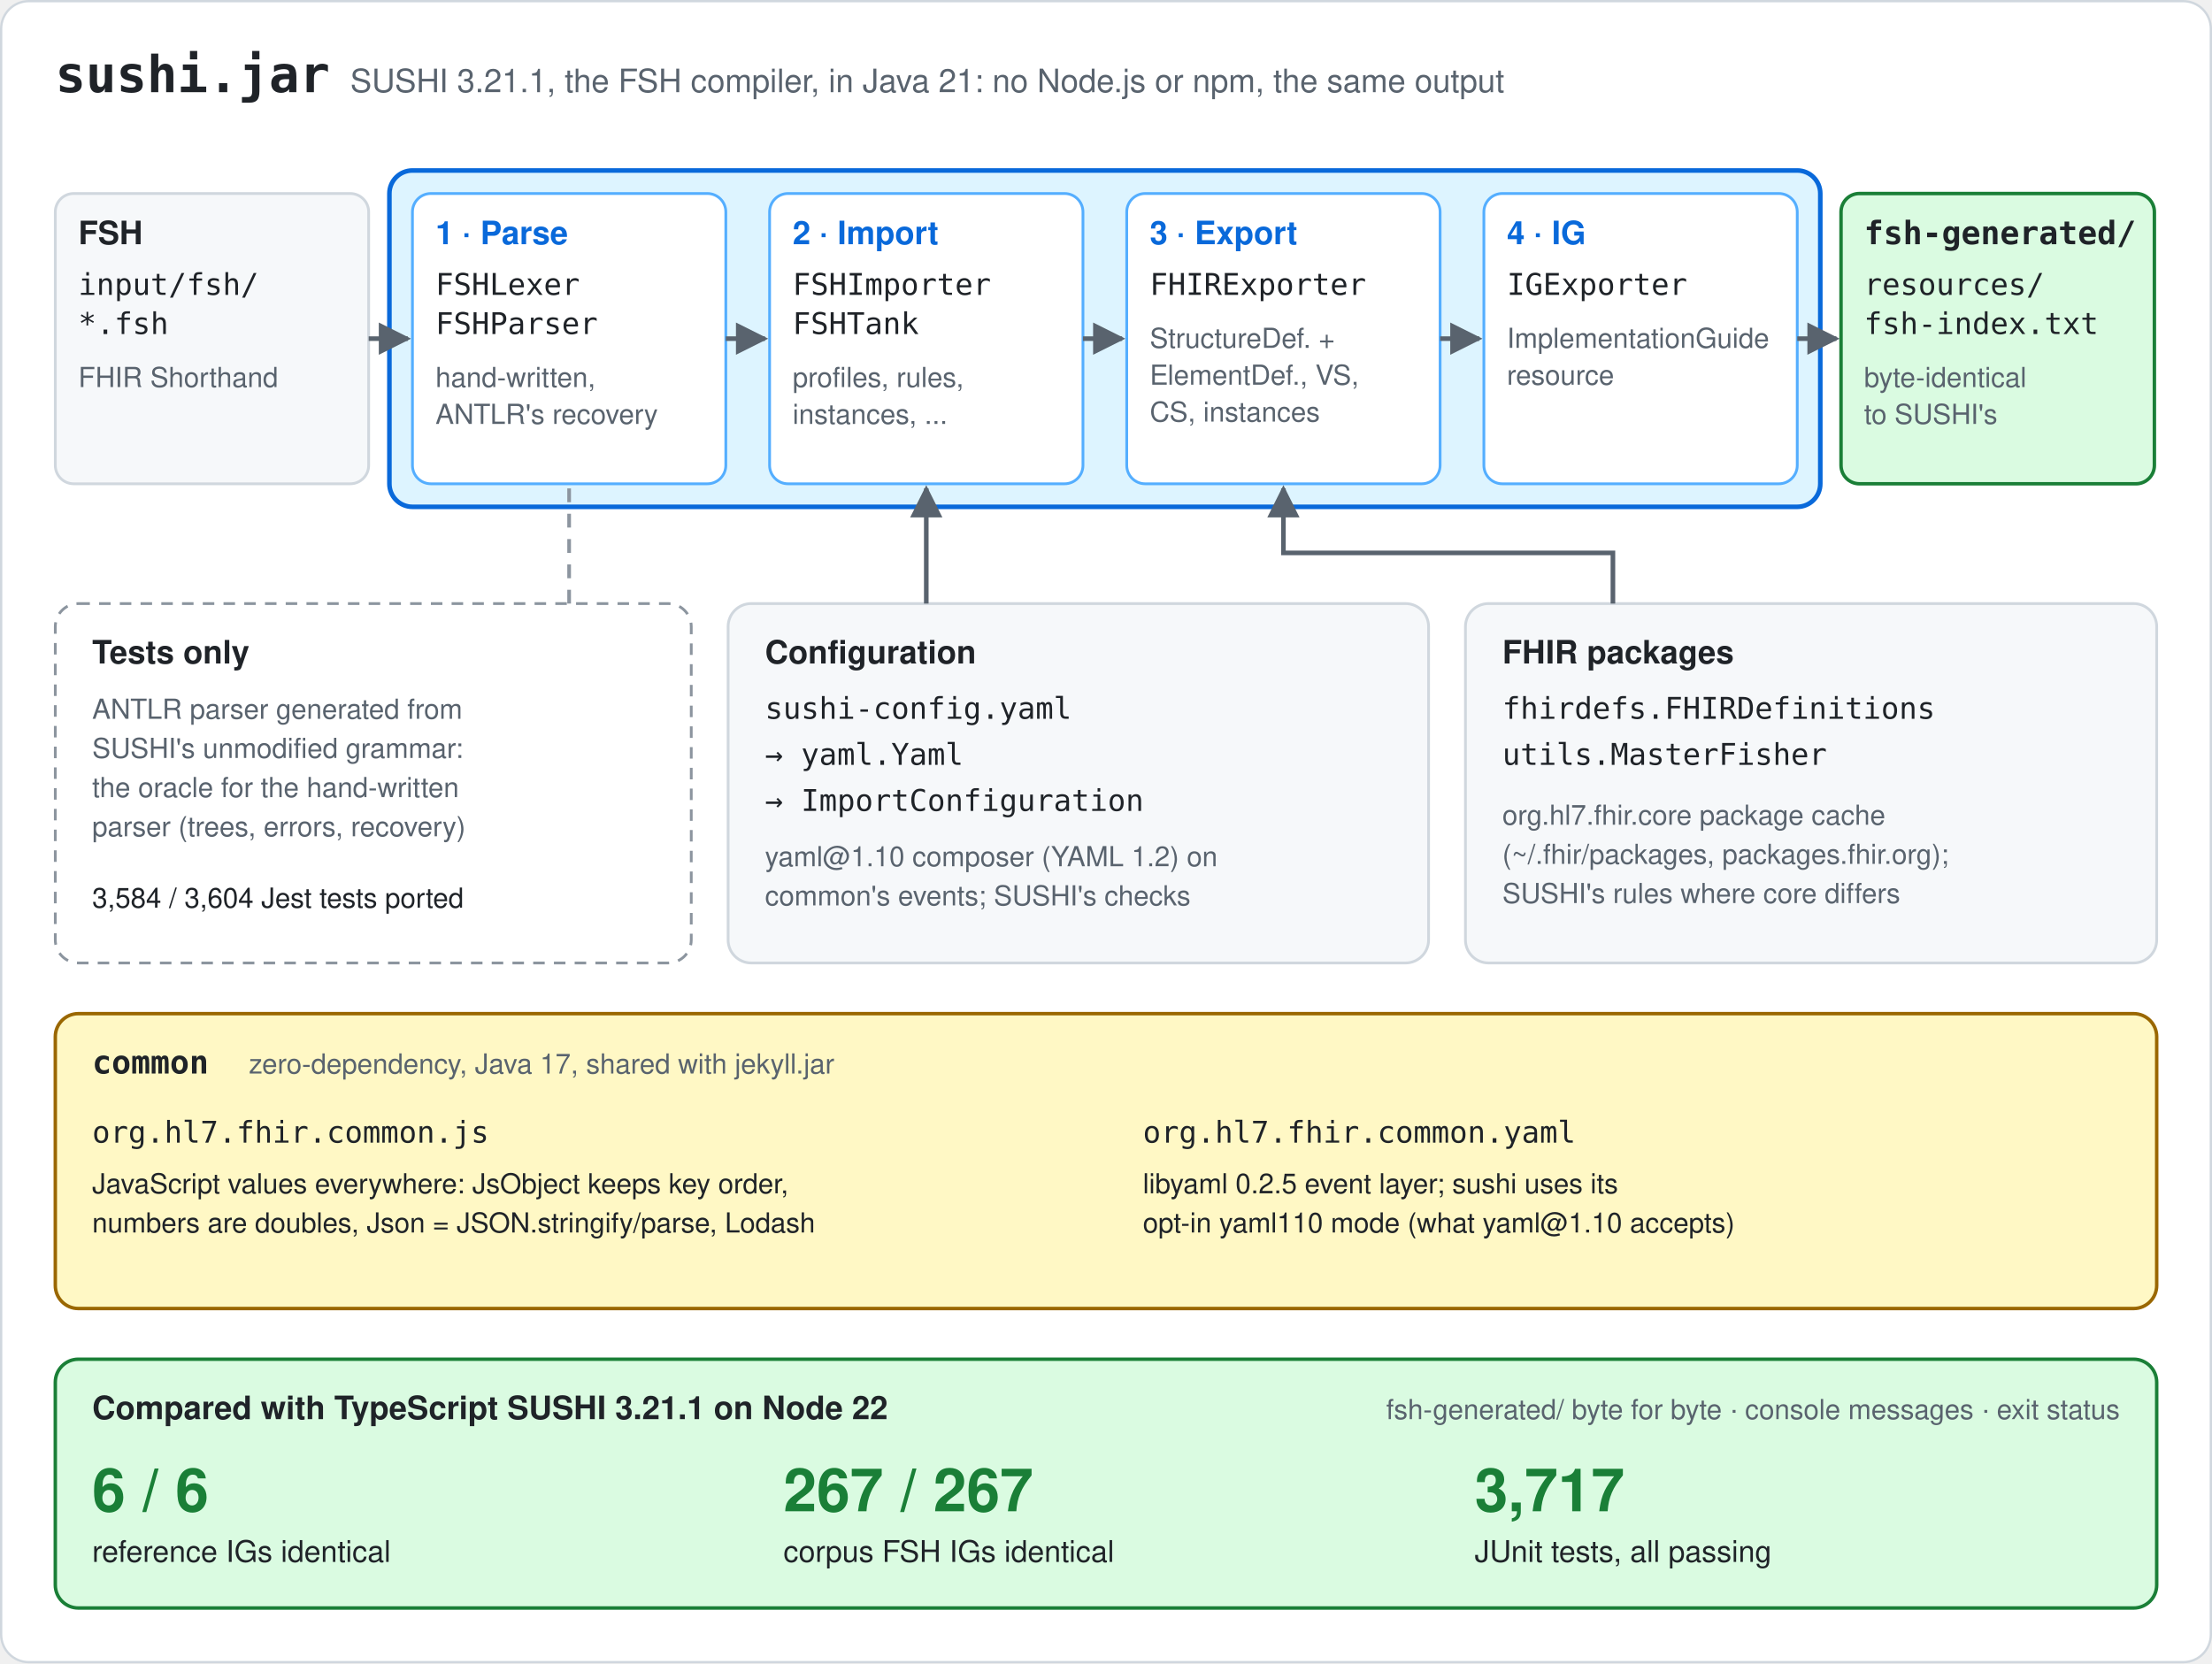
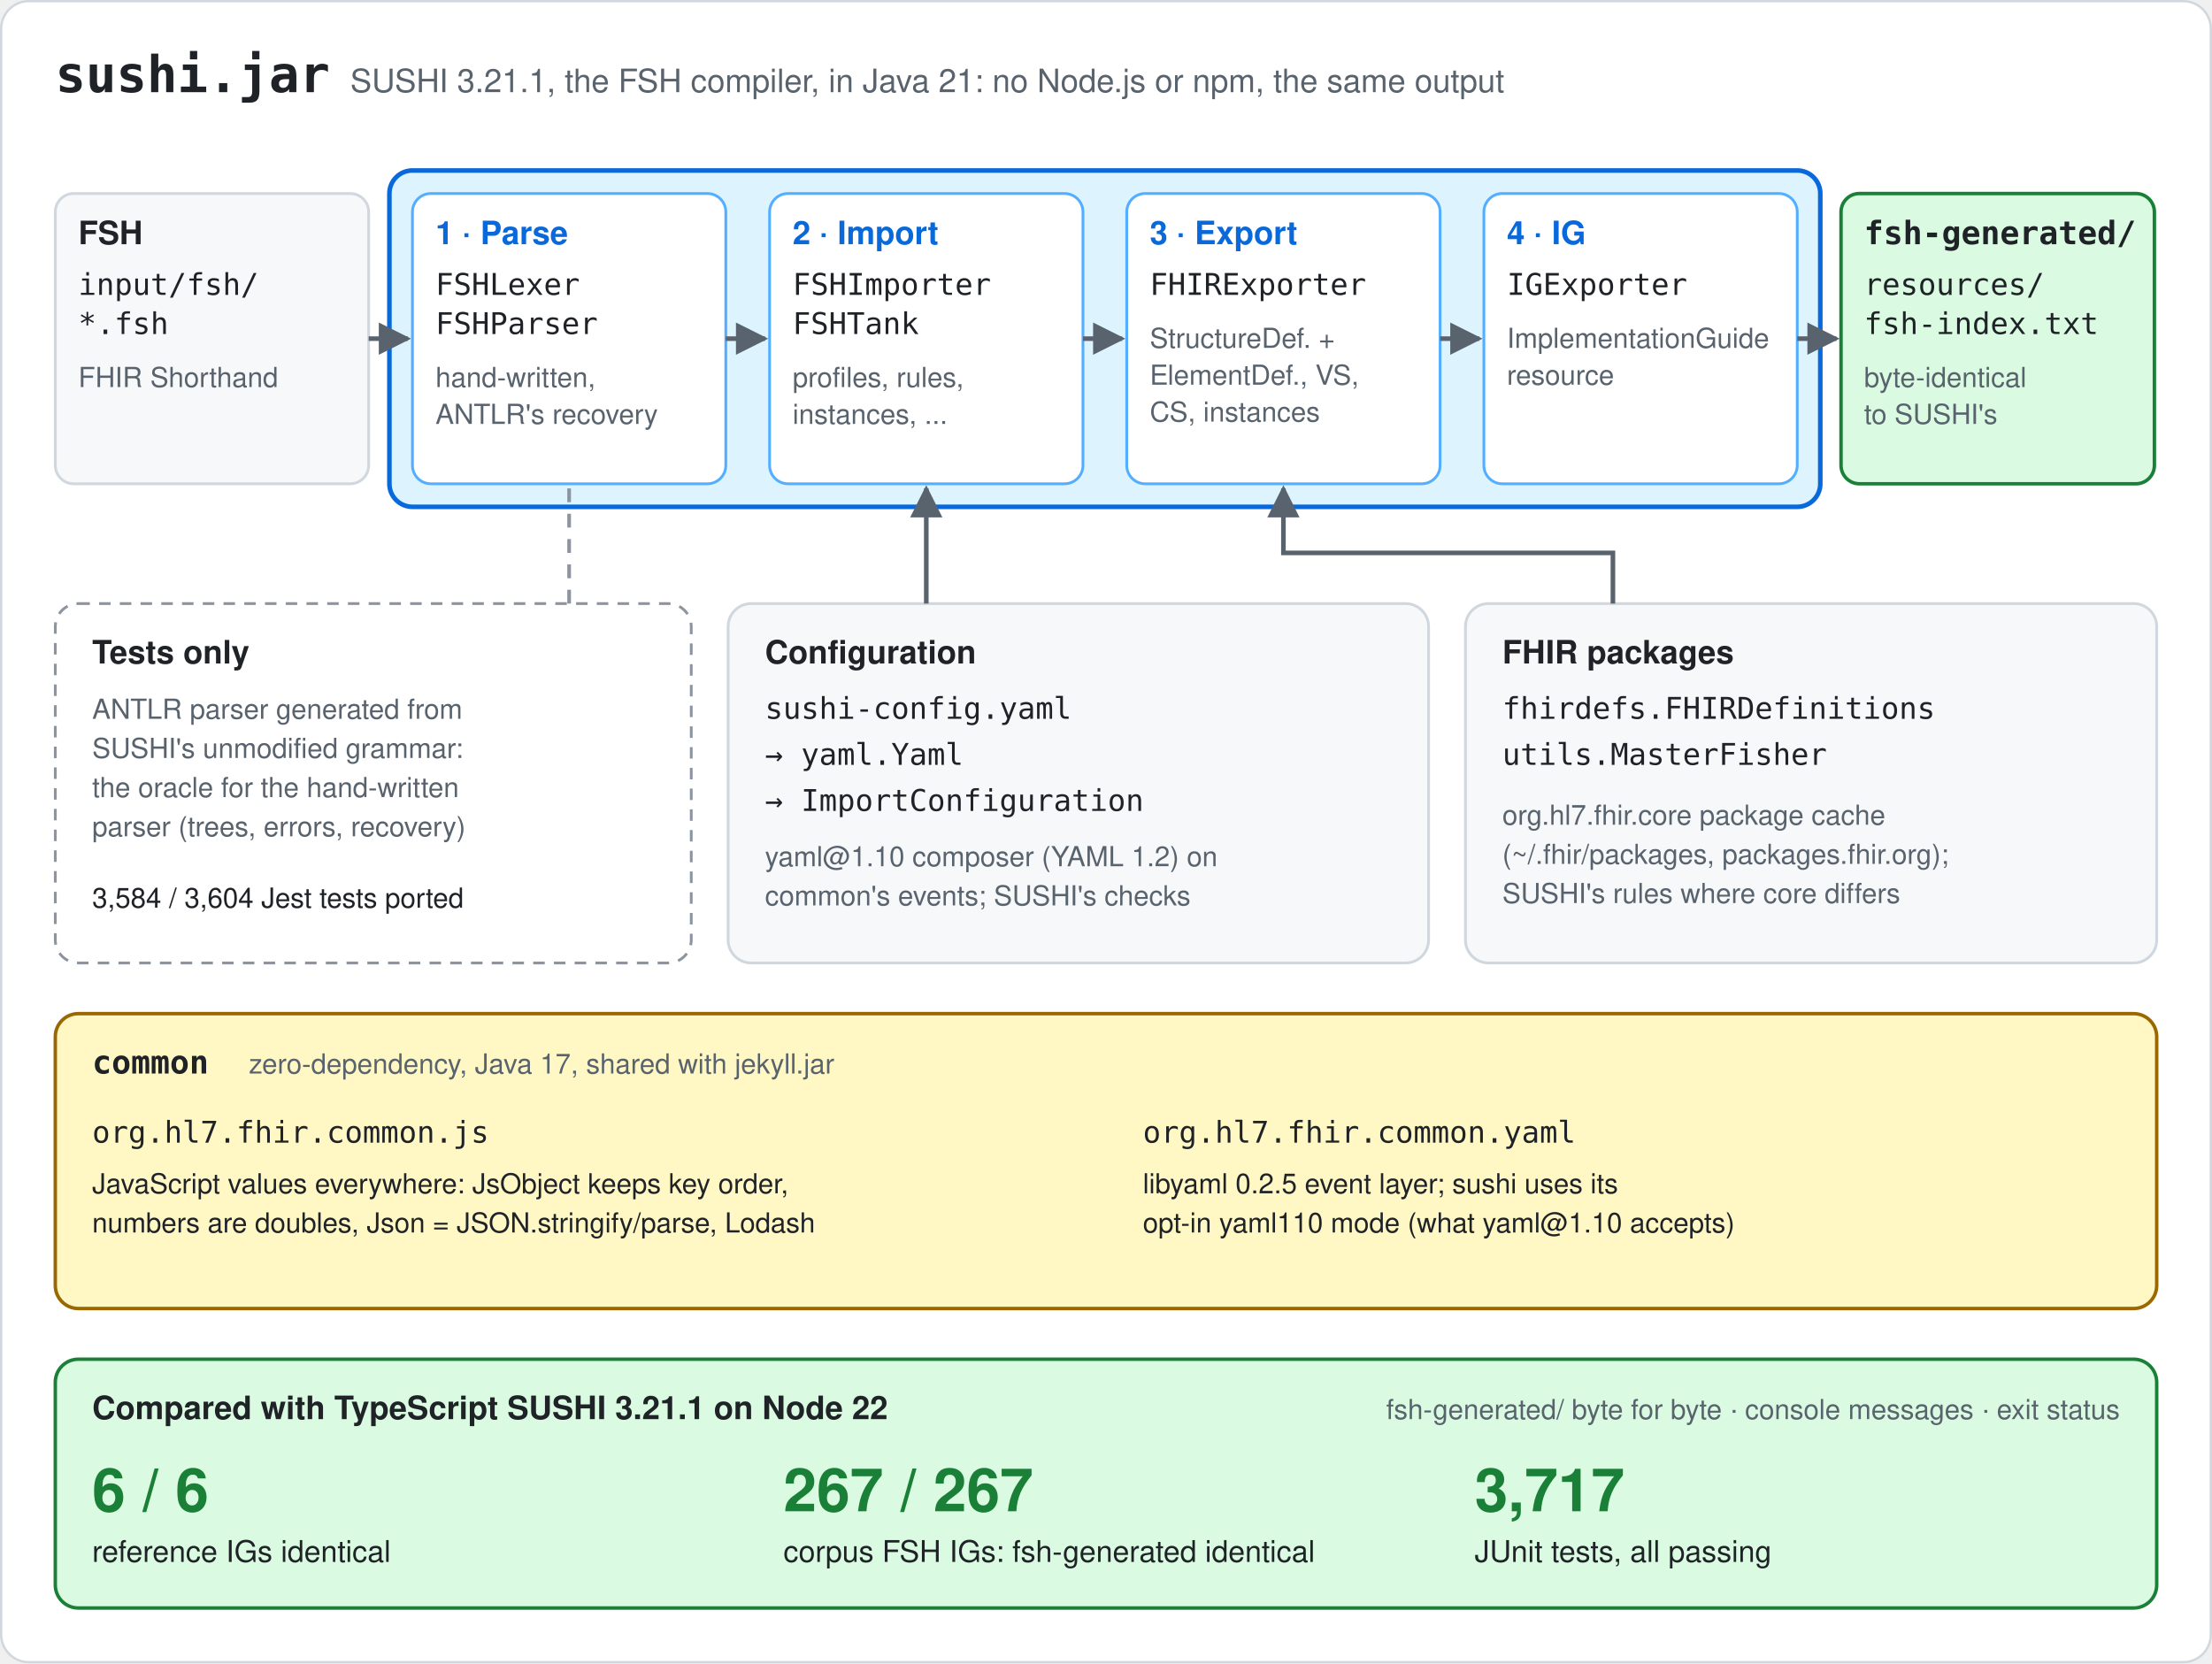
<svg xmlns="http://www.w3.org/2000/svg" viewBox="0 0 960 722" width="960" height="722" font-family="-apple-system, BlinkMacSystemFont, 'Segoe UI', Helvetica, Arial, sans-serif" role="img" aria-labelledby="t d">
  <style>
    .bg{fill:#ffffff;stroke:#d0d7de}
    .ink{fill:#1f2328}.muted{fill:#59636e}
    .mono{font-family:ui-monospace,SFMono-Regular,Menlo,Consolas,monospace}
    .card{fill:#f6f8fa;stroke:#d0d7de;stroke-width:1.2}
    .pub{fill:#f6f8fa;stroke:#8c959f;stroke-width:1.5}
    .tool{fill:#ddf4ff;stroke:#0969da;stroke-width:2}
    .tool2{fill:#fbefff;stroke:#8250df;stroke-width:2}
    .shared{fill:#fff8c5;stroke:#9a6700;stroke-width:1.5}
    .stage{fill:#ffffff;stroke:#54aeff;stroke-width:1.2}
    .stage2{fill:#ffffff;stroke:#c297ff;stroke-width:1.2}
    .stage3{fill:#ffffff;stroke:#d4a72c;stroke-width:1.2}
    .ext{fill:#ffffff;stroke:#8c959f;stroke-width:1.2;stroke-dasharray:5 4}
    .out{fill:#dafbe1;stroke:#1a7f37;stroke-width:1.5}
    .accent{fill:#0969da}.accent2{fill:#8250df}.accent3{fill:#9a6700}.good{fill:#1a7f37}
    .wire{stroke:#59636e;stroke-width:2;fill:none}
    .wire-d{stroke:#8c959f;stroke-width:1.6;fill:none;stroke-dasharray:6 5}
    .head{fill:#59636e}
    .chip-g{fill:#dafbe1;stroke:#1a7f37}.chip-a{fill:#fff8c5;stroke:#9a6700}.chip-p{fill:#fbefff;stroke:#8250df}
    .chip-r{fill:#ffebe9;stroke:#cf222e}.chip-b{fill:#ddf4ff;stroke:#0969da}
    .t-g{fill:#1a7f37}.t-a{fill:#7d4e00}.t-p{fill:#8250df}.t-r{fill:#a40e26}.t-b{fill:#0550ae}
    @media (prefers-color-scheme: dark){
      .bg{fill:#0d1117;stroke:#3d444d}
      .ink{fill:#e6edf3}.muted{fill:#9198a1}
      .card{fill:#151b23;stroke:#3d444d}
      .pub{fill:#151b23;stroke:#656c76}
      .tool{fill:#0c2d4b;stroke:#4493f8}
      .tool2{fill:#271a3c;stroke:#ab7df8}
      .shared{fill:#2e2306;stroke:#d29922}
      .stage{fill:#0d1117;stroke:#1f6feb}
      .stage2{fill:#0d1117;stroke:#8957e5}
      .stage3{fill:#0d1117;stroke:#9e6a03}
      .ext{fill:#0d1117;stroke:#656c76}
      .out{fill:#0f2e1b;stroke:#3fb950}
      .accent{fill:#4493f8}.accent2{fill:#ab7df8}.accent3{fill:#d29922}.good{fill:#3fb950}
      .wire{stroke:#9198a1}.wire-d{stroke:#656c76}.head{fill:#9198a1}
      .chip-g{fill:#0f2e1b;stroke:#3fb950}.chip-a{fill:#2e2306;stroke:#d29922}.chip-p{fill:#271a3c;stroke:#ab7df8}
      .chip-r{fill:#3c1618;stroke:#f85149}.chip-b{fill:#0c2d4b;stroke:#4493f8}
      .t-g{fill:#3fb950}.t-a{fill:#d29922}.t-p{fill:#ab7df8}.t-r{fill:#ff7b72}.t-b{fill:#79c0ff}
    }
  </style>
  <defs>
    <marker id="arrow" viewBox="0 0 10 10" refX="9" refY="5" markerWidth="7" markerHeight="7" orient="auto-start-reverse">
      <path d="M0,0 L10,5 L0,10 z" class="head" />
    </marker>
  </defs>
  <rect class="bg" x="0.5" y="0.5" width="959" height="721" rx="12" />
  <text x="24" y="40" class="ink mono" font-size="22" font-weight="700">sushi.jar</text>
  <text x="152" y="40" class="muted" font-size="14">SUSHI 3.21.1, the FSH compiler, in Java 21: no Node.js or npm, the same output</text>
  <rect class="tool" x="169" y="74" width="621" height="146" rx="10" />
  <rect class="card" x="24" y="84" width="136" height="126" rx="8" />
  <text x="34" y="106" class="ink" font-size="14" font-weight="700">FSH</text>
  <text x="34" y="128" class="ink mono" font-size="13">input/fsh/</text>
  <text x="34" y="145" class="ink mono" font-size="13">*.fsh</text>
  <text x="34" y="168" class="muted" font-size="12">FHIR Shorthand</text>
  <path class="wire" d="M160,147 L177,147" marker-end="url(#arrow)" />
  <rect class="stage" x="179" y="84" width="136" height="126" rx="8" />
  <text x="189" y="106" class="accent" font-size="14" font-weight="700">1 · Parse</text>
  <text x="189" y="128" class="ink mono" font-size="13">FSHLexer</text>
  <text x="189" y="145" class="ink mono" font-size="13">FSHParser</text>
  <text x="189" y="168" class="muted" font-size="12">hand-written,</text>
  <text x="189" y="184" class="muted" font-size="12">ANTLR's recovery</text>
  <path class="wire" d="M315,147 L332,147" marker-end="url(#arrow)" />
  <rect class="stage" x="334" y="84" width="136" height="126" rx="8" />
  <text x="344" y="106" class="accent" font-size="14" font-weight="700">2 · Import</text>
  <text x="344" y="128" class="ink mono" font-size="13">FSHImporter</text>
  <text x="344" y="145" class="ink mono" font-size="13">FSHTank</text>
  <text x="344" y="168" class="muted" font-size="12">profiles, rules,</text>
  <text x="344" y="184" class="muted" font-size="12">instances, ...</text>
  <path class="wire" d="M470,147 L487,147" marker-end="url(#arrow)" />
  <rect class="stage" x="489" y="84" width="136" height="126" rx="8" />
  <text x="499" y="106" class="accent" font-size="14" font-weight="700">3 · Export</text>
  <text x="499" y="128" class="ink mono" font-size="13">FHIRExporter</text>
  <text x="499" y="151" class="muted" font-size="12">StructureDef. +</text>
  <text x="499" y="167" class="muted" font-size="12">ElementDef., VS,</text>
  <text x="499" y="183" class="muted" font-size="12">CS, instances</text>
  <path class="wire" d="M625,147 L642,147" marker-end="url(#arrow)" />
  <rect class="stage" x="644" y="84" width="136" height="126" rx="8" />
  <text x="654" y="106" class="accent" font-size="14" font-weight="700">4 · IG</text>
  <text x="654" y="128" class="ink mono" font-size="13">IGExporter</text>
  <text x="654" y="151" class="muted" font-size="12">ImplementationGuide</text>
  <text x="654" y="167" class="muted" font-size="12">resource</text>
  <path class="wire" d="M780,147 L797,147" marker-end="url(#arrow)" />
  <rect class="out" x="799" y="84" width="136" height="126" rx="8" />
  <text x="809" y="106" class="ink mono" font-size="14" font-weight="700">fsh-generated/</text>
  <text x="809" y="128" class="ink mono" font-size="13">resources/</text>
  <text x="809" y="145" class="ink mono" font-size="13">fsh-index.txt</text>
  <text x="809" y="168" class="muted" font-size="12">byte-identical</text>
  <text x="809" y="184" class="muted" font-size="12">to SUSHI's</text>
  <rect class="ext" x="24" y="262" width="276" height="156" rx="10" />
  <text x="40" y="288" class="ink" font-size="14" font-weight="700">Tests only</text>
  <text x="40" y="312" class="muted" font-size="12">ANTLR parser generated from</text>
  <text x="40" y="329" class="muted" font-size="12">SUSHI's unmodified grammar:</text>
  <text x="40" y="346" class="muted" font-size="12">the oracle for the hand-written</text>
  <text x="40" y="363" class="muted" font-size="12">parser (trees, errors, recovery)</text>
  <text x="40" y="394" class="ink" font-size="12">3,584 / 3,604 Jest tests ported</text>
  <path class="wire-d" d="M247,262 L247,212" />
  <rect class="card" x="316" y="262" width="304" height="156" rx="10" />
  <text x="332" y="288" class="ink" font-size="14" font-weight="700">Configuration</text>
  <text x="332" y="312" class="ink mono" font-size="13">sushi-config.yaml</text>
  <text x="332" y="332" class="ink mono" font-size="13">→ yaml.Yaml</text>
  <text x="332" y="352" class="ink mono" font-size="13">→ ImportConfiguration</text>
  <text x="332" y="376" class="muted" font-size="12">yaml@1.10 composer (YAML 1.2) on</text>
  <text x="332" y="393" class="muted" font-size="12">common's events; SUSHI's checks</text>
  <path class="wire" d="M402,262 L402,212" marker-end="url(#arrow)" />
  <rect class="card" x="636" y="262" width="300" height="156" rx="10" />
  <text x="652" y="288" class="ink" font-size="14" font-weight="700">FHIR packages</text>
  <text x="652" y="312" class="ink mono" font-size="13">fhirdefs.FHIRDefinitions</text>
  <text x="652" y="332" class="ink mono" font-size="13">utils.MasterFisher</text>
  <text x="652" y="358" class="muted" font-size="12">org.hl7.fhir.core package cache</text>
  <text x="652" y="375" class="muted" font-size="12">(~/.fhir/packages, packages.fhir.org);</text>
  <text x="652" y="392" class="muted" font-size="12">SUSHI's rules where core differs</text>
  <path class="wire" d="M700,262 L700,240 L557,240 L557,212" marker-end="url(#arrow)" />
  <rect class="shared" x="24" y="440" width="912" height="128" rx="10" />
  <text x="40" y="466" class="ink mono" font-size="14" font-weight="700">common</text>
  <text x="108" y="466" class="muted" font-size="12">zero-dependency, Java 17, shared with jekyll.jar</text>
  <text x="40" y="496" class="ink mono" font-size="13">org.hl7.fhir.common.js</text>
  <text x="40" y="518" class="ink" font-size="12">JavaScript values everywhere: JsObject keeps key order,</text>
  <text x="40" y="535" class="ink" font-size="12">numbers are doubles, Json = JSON.stringify/parse, Lodash</text>
  <text x="496" y="496" class="ink mono" font-size="13">org.hl7.fhir.common.yaml</text>
  <text x="496" y="518" class="ink" font-size="12">libyaml 0.2.5 event layer; sushi uses its</text>
  <text x="496" y="535" class="ink" font-size="12">opt-in yaml110 mode (what yaml@1.10 accepts)</text>
  <rect class="out" x="24" y="590" width="912" height="108" rx="10" />
  <text x="40" y="616" class="ink" font-size="14" font-weight="700">Compared with TypeScript SUSHI 3.21.1 on Node 22</text>
  <text x="40" y="656" class="good" font-size="26" font-weight="700">6 / 6</text>
  <text x="40" y="678" class="ink" font-size="13">reference IGs identical</text>
  <text x="340" y="656" class="good" font-size="26" font-weight="700">267 / 267</text>
-   <text x="340" y="678" class="ink" font-size="13">corpus FSH IGs identical</text>
+   <text x="340" y="678" class="ink" font-size="13">corpus FSH IGs: fsh-generated identical</text>
  <text x="640" y="656" class="good" font-size="26" font-weight="700">3,717</text>
  <text x="640" y="678" class="ink" font-size="13">JUnit tests, all passing</text>
  <text x="920" y="616" class="muted" font-size="12" text-anchor="end">fsh-generated/ byte for byte · console messages · exit status</text>
</svg>
